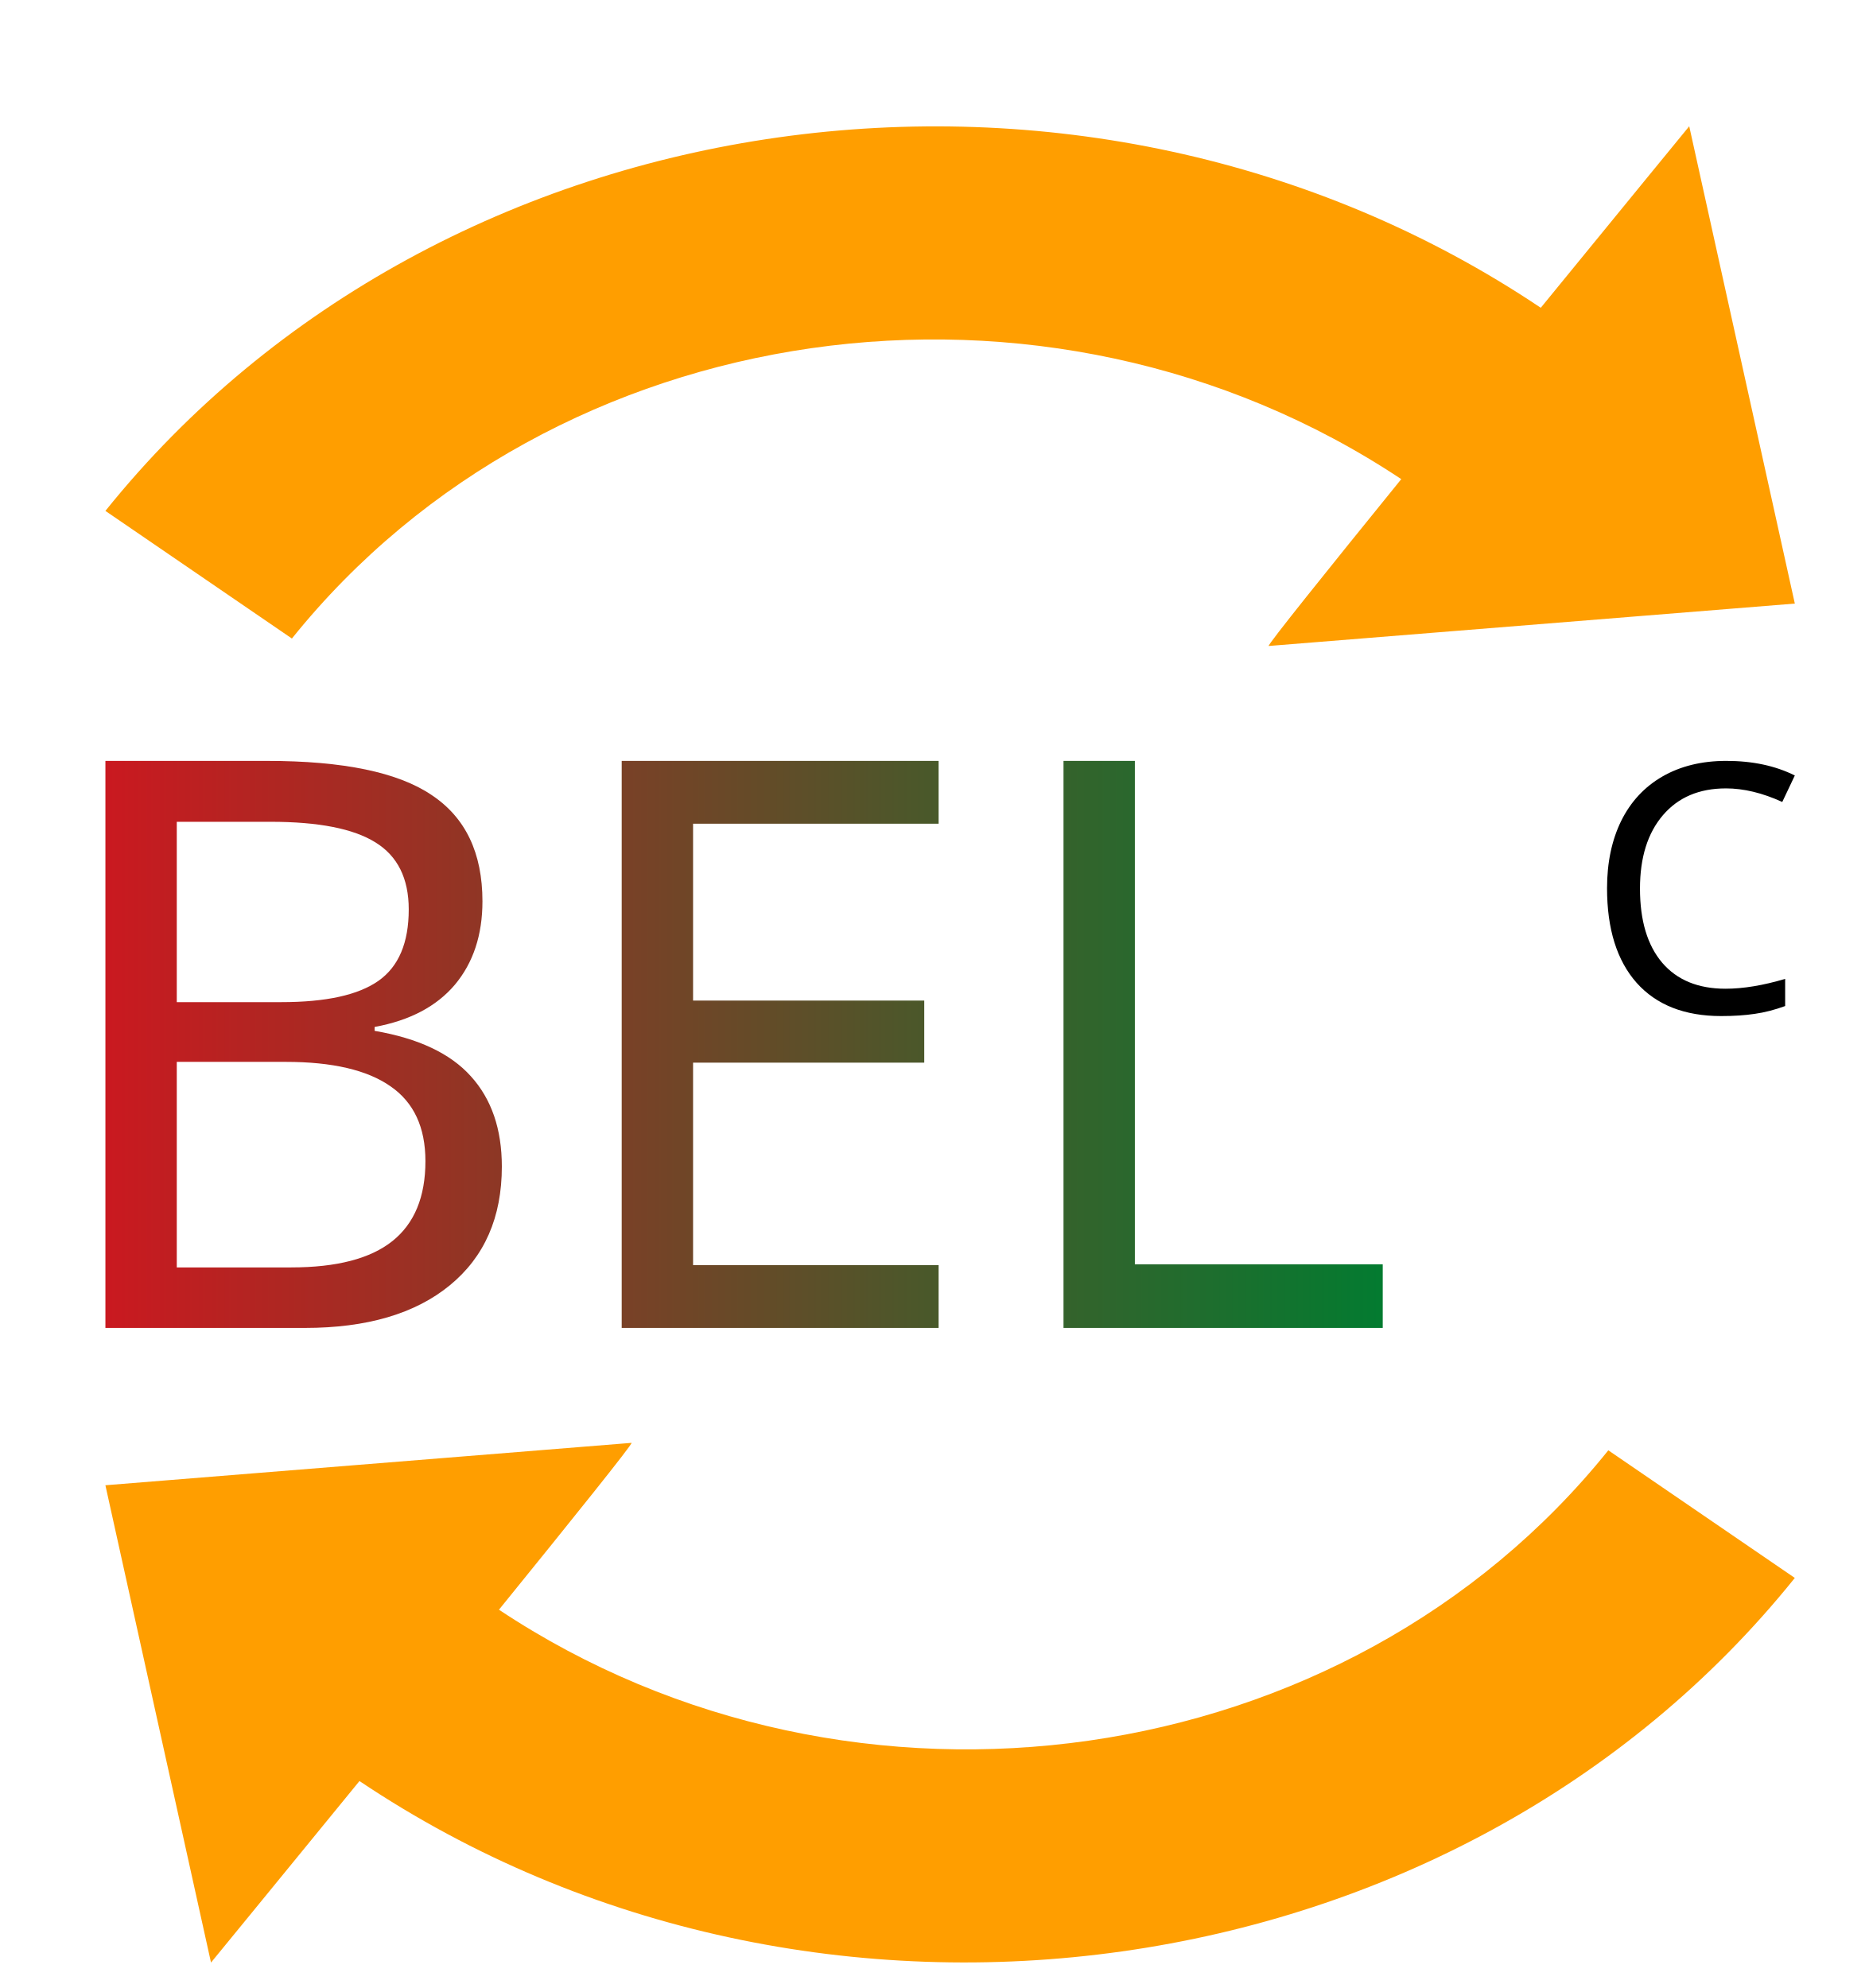
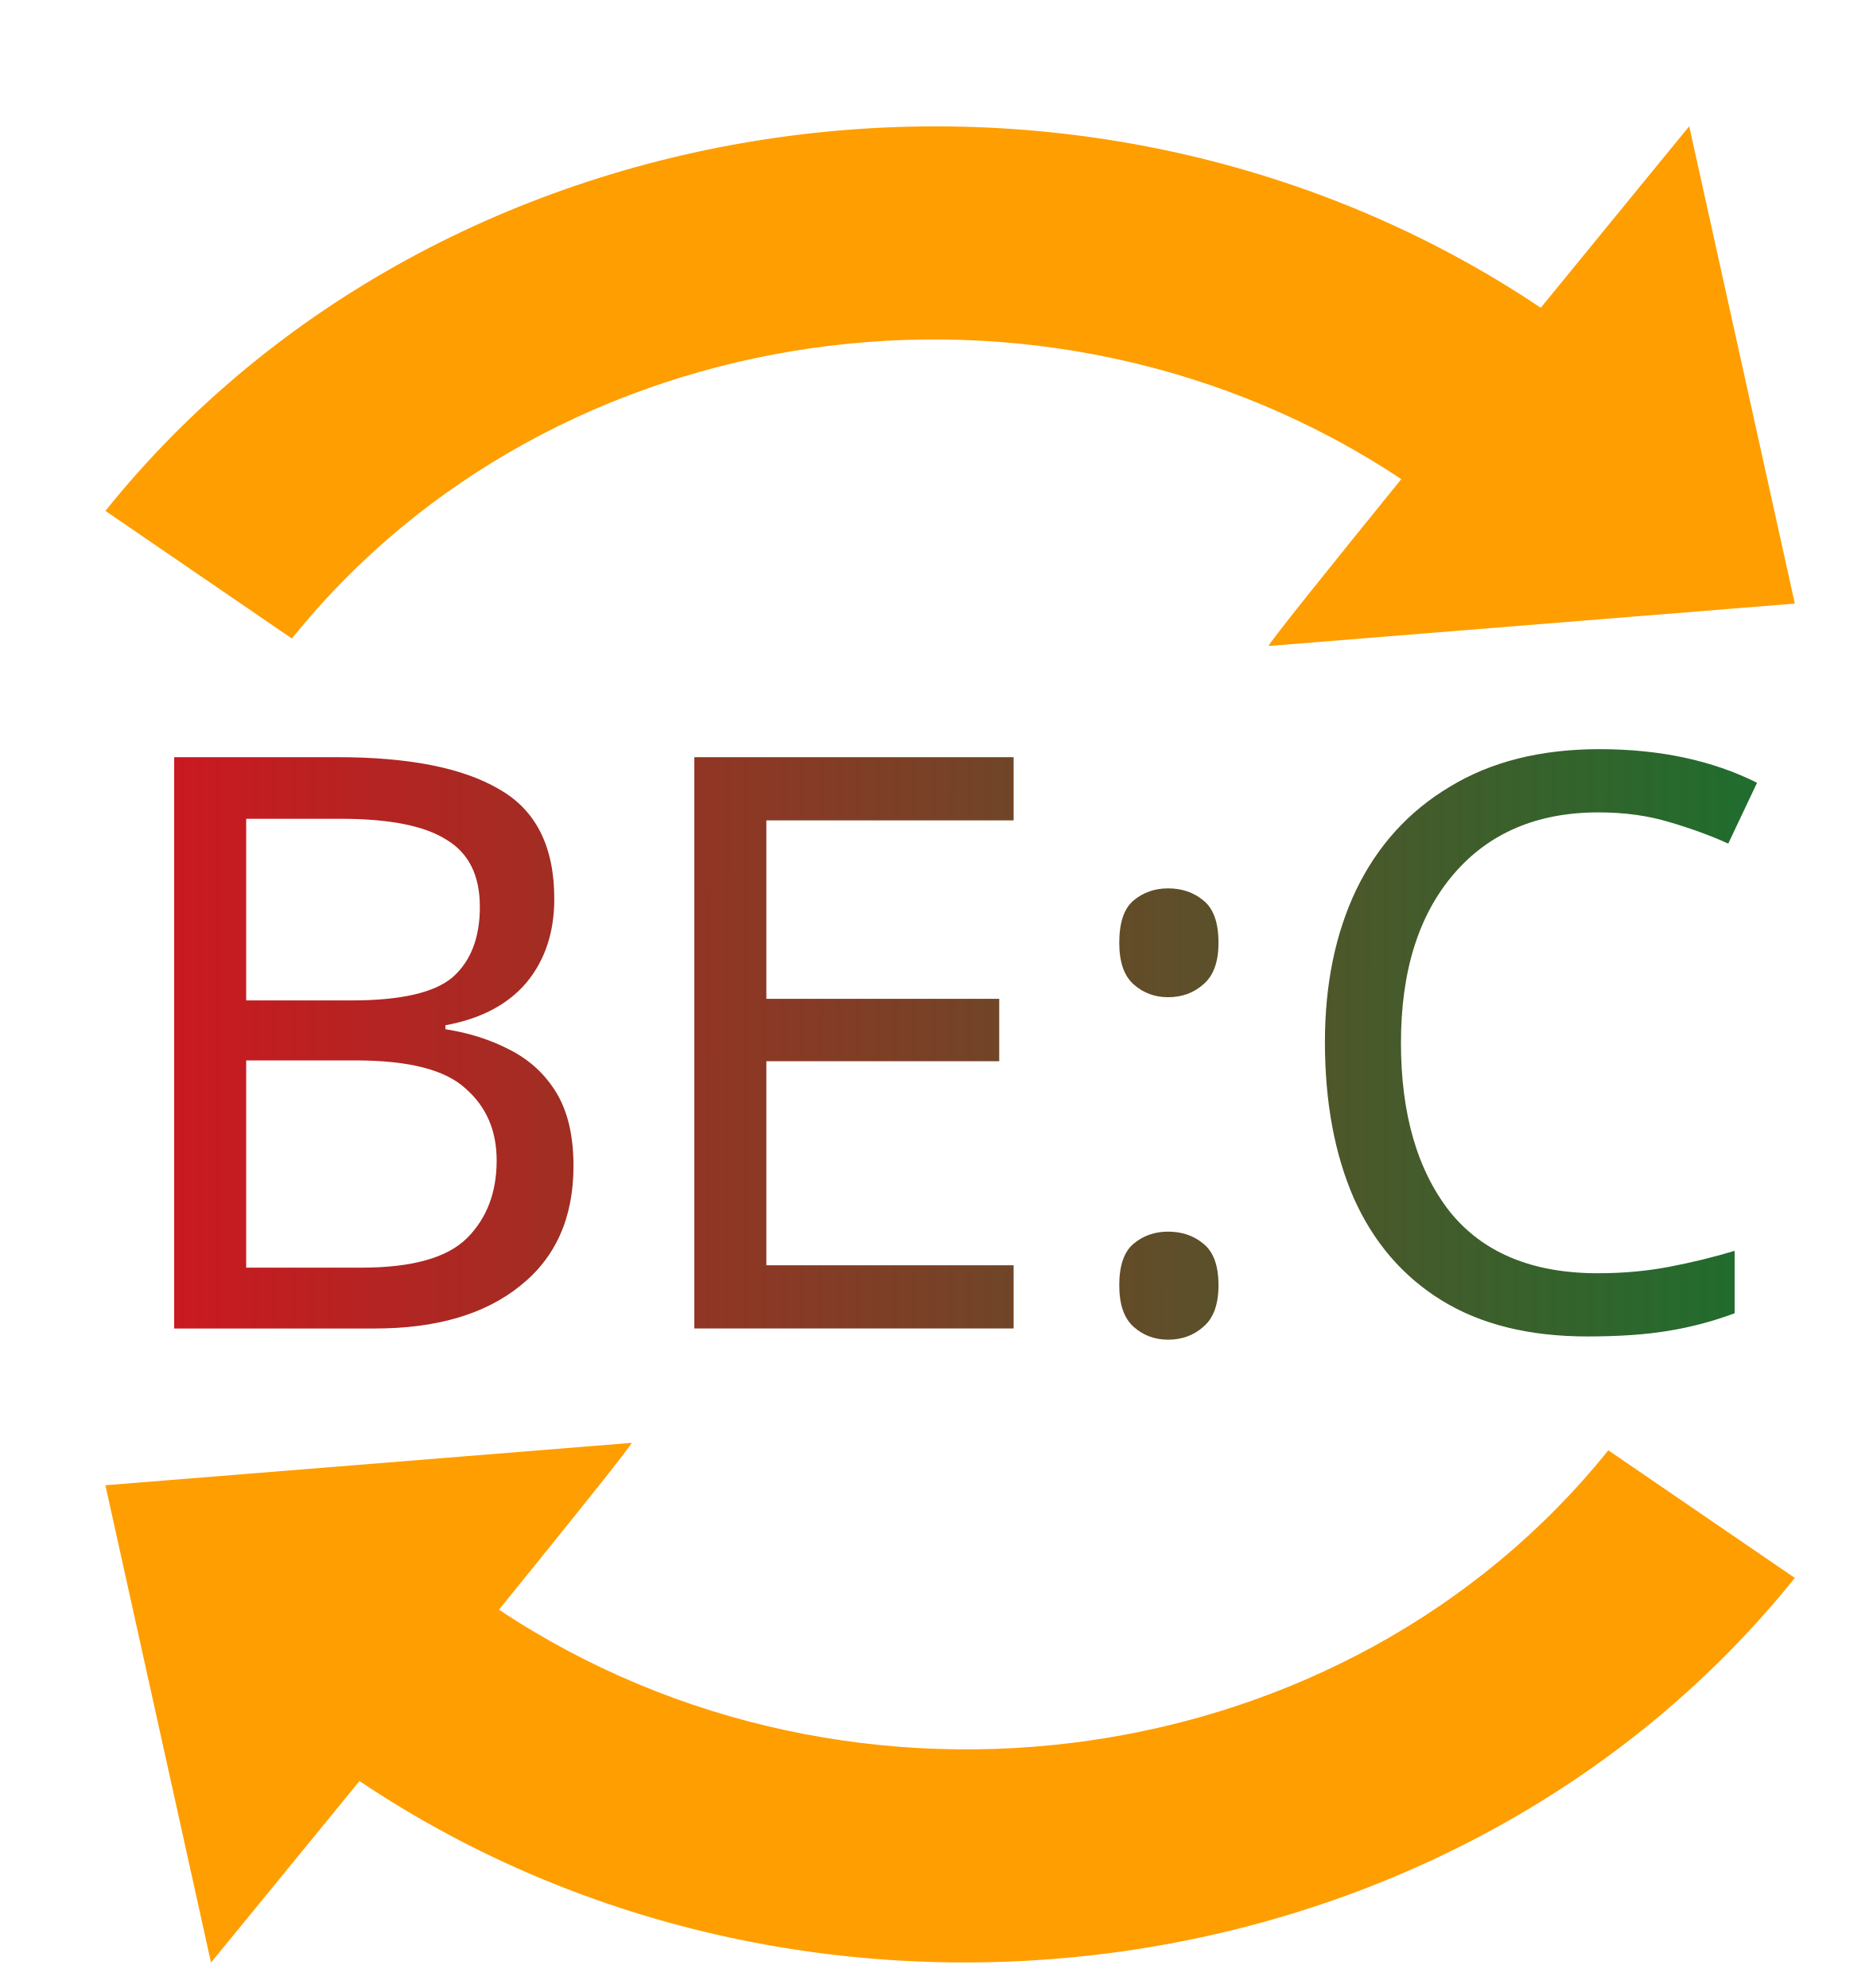
<svg xmlns="http://www.w3.org/2000/svg" xmlns:xlink="http://www.w3.org/1999/xlink" width="131.809mm" height="140.242mm" viewBox="0 0 131.809 140.242" version="1.1" id="svg8" xml:space="preserve">
  <defs id="defs2">
-     <linearGradient id="linearGradient5">
-       <stop style="stop-color:#ca1920;stop-opacity:1;" offset="0" id="stop5" />
-       <stop style="stop-color:#037b30;stop-opacity:1;" offset="1" id="stop6" />
+     <linearGradient id="linearGradient3">
+       <stop style="stop-color:#ca1920;stop-opacity:1;" offset="0" id="stop3" />
+       <stop style="stop-color:#037b30;stop-opacity:1;" offset="1" id="stop4" />
+     </linearGradient>
+     <linearGradient id="linearGradient9-1">
+       <stop style="stop-color:#ce1720;stop-opacity:1;" offset="0" id="stop14" />
+       <stop style="stop-color:#ce1720;stop-opacity:0;" offset="1" id="stop15" />
+     </linearGradient>
+     <linearGradient id="linearGradient9">
+       <stop style="stop-color:#ce1720;stop-opacity:1;" offset="0" id="stop11" />
+       <stop style="stop-color:#ce1720;stop-opacity:0;" offset="1" id="stop12" />
+     </linearGradient>
+     <linearGradient id="linearGradient9-2">
+       <stop style="stop-color:#ce1720;stop-opacity:1;" offset="0" id="stop9" />
+       <stop style="stop-color:#ce1720;stop-opacity:0;" offset="1" id="stop10" />
    </linearGradient>
    <clipPath id="p">
      <path d="m 0,0 h 200 v 608 h 8 v 284 l -8,8 H 0 Z" id="path1-4" />
    </clipPath>
-     <linearGradient xlink:href="#linearGradient5" id="linearGradient6" x1="63.413" y1="147.459" x2="153.508" y2="147.459" gradientUnits="userSpaceOnUse" gradientTransform="translate(-14.53274)" />
+     <linearGradient xlink:href="#linearGradient3" id="linearGradient4" x1="58.08" y1="195.349" x2="188.092" y2="195.544" gradientUnits="userSpaceOnUse" gradientTransform="translate(-3.082956,-27.78365)" />
  </defs>
  <g id="layer1" transform="translate(-41.44509,-73.78181)">
    <path id="path4518" style="color:#000000;font-style:normal;font-variant:normal;font-weight:normal;font-stretch:normal;font-size:medium;line-height:normal;font-family:sans-serif;font-variant-ligatures:normal;font-variant-position:normal;font-variant-caps:normal;font-variant-numeric:normal;font-variant-alternates:normal;font-feature-settings:normal;text-indent:0;text-align:start;text-decoration:none;text-decoration-line:none;text-decoration-style:solid;text-decoration-color:#000000;letter-spacing:normal;word-spacing:normal;text-transform:none;writing-mode:lr-tb;direction:ltr;text-orientation:mixed;dominant-baseline:auto;baseline-shift:baseline;text-anchor:start;white-space:normal;shape-padding:0;clip-rule:nonzero;display:inline;overflow:visible;visibility:visible;opacity:1;isolation:auto;mix-blend-mode:normal;color-interpolation:sRGB;color-interpolation-filters:linearRGB;solid-color:#000000;solid-opacity:1;vector-effect:none;fill:#ff9e00;fill-opacity:1;fill-rule:evenodd;stroke:none;stroke-width:15.734;stroke-linecap:butt;stroke-linejoin:miter;stroke-miterlimit:4;stroke-dasharray:none;stroke-dashoffset:0;stroke-opacity:1;color-rendering:auto;image-rendering:auto;shape-rendering:auto;text-rendering:auto;enable-background:accumulate" d="m 160.593,82.689 c 0,0 -4.777,5.829 -10.472,12.805 C 117.942,73.905 72.624,80.259 48.88,109.822 l -4.4e-4,5.4e-4 13.155,9.004 4.4e-4,-5.3e-4 c 18.451,-22.973 53.189,-27.9 78.246,-11.244 -5.25,6.474 -9.437,11.692 -9.353,11.77 l 37.113,-2.991 z" />
    <path id="path388" style="color:#000000;font-style:normal;font-variant:normal;font-weight:normal;font-stretch:normal;font-size:medium;line-height:normal;font-family:sans-serif;font-variant-ligatures:normal;font-variant-position:normal;font-variant-caps:normal;font-variant-numeric:normal;font-variant-alternates:normal;font-feature-settings:normal;text-indent:0;text-align:start;text-decoration:none;text-decoration-line:none;text-decoration-style:solid;text-decoration-color:#000000;letter-spacing:normal;word-spacing:normal;text-transform:none;writing-mode:lr-tb;direction:ltr;text-orientation:mixed;dominant-baseline:auto;baseline-shift:baseline;text-anchor:start;white-space:normal;shape-padding:0;clip-rule:nonzero;display:inline;overflow:visible;visibility:visible;opacity:1;isolation:auto;mix-blend-mode:normal;color-interpolation:sRGB;color-interpolation-filters:linearRGB;solid-color:#000000;solid-opacity:1;vector-effect:none;fill:#ff9e00;fill-opacity:1;fill-rule:evenodd;stroke:none;stroke-width:15.734;stroke-linecap:butt;stroke-linejoin:miter;stroke-miterlimit:4;stroke-dasharray:none;stroke-dashoffset:0;stroke-opacity:1;color-rendering:auto;image-rendering:auto;shape-rendering:auto;text-rendering:auto;enable-background:accumulate" d="m 56.328,212.229 c 0,0 4.777,-5.829 10.472,-12.805 32.179,21.59 77.497,15.235 101.24,-14.327 l 4.4e-4,-5.4e-4 -13.155,-9.004 -4.4e-4,5.3e-4 c -18.451,22.973 -53.189,27.9 -78.246,11.244 5.25,-6.474 9.437,-11.692 9.353,-11.77 l -37.113,2.991 z" />
-     <path d="m 48.88,127.459 h 11.409 q 8.044,0 11.601,2.408 3.584,2.38 3.584,7.497 0,3.557 -1.943,5.882 -1.943,2.298 -5.663,2.982 v 0.274 q 4.624,0.793 6.785,3.201 2.189,2.408 2.189,6.375 0,5.362 -3.666,8.372 -3.666,3.01 -10.233,3.01 H 48.88 Z m 5.034,17.018 h 7.387 q 4.706,0 6.84,-1.505 2.134,-1.505 2.134,-5.034 0,-3.283 -2.353,-4.733 -2.326,-1.45 -7.387,-1.45 H 53.914 Z m 0,4.213 v 14.501 h 8.071 q 4.815,0 7.141,-1.86 2.326,-1.86 2.326,-5.636 0,-3.584 -2.462,-5.28 -2.462,-1.724 -7.387,-1.724 z m 53.734,18.769 H 85.296 v -40 h 22.353 v 4.432 H 90.33 v 12.476 h 16.306 v 4.378 H 90.33 v 14.282 h 17.319 z m 8.81,0 v -40 h 5.034 v 35.513 h 17.483 v 4.487 z" id="text3" style="font-size:10.583px;line-height:1.25;letter-spacing:0px;word-spacing:0px;fill:url(#linearGradient6);fill-opacity:1;stroke-width:0.265" aria-label="BEL" />
-     <path d="m 163.179,129.399 q -2.826,0 -4.443,1.892 -1.617,1.892 -1.617,5.174 0,3.389 1.569,5.234 1.569,1.832 4.467,1.832 1.868,0 4.204,-0.695 v 1.916 q -1.114,0.407 -2.144,0.551 -1.03,0.156 -2.371,0.156 -3.868,0 -5.964,-2.347 -2.084,-2.359 -2.084,-6.671 0,-2.707 0.994,-4.743 1.006,-2.036 2.91,-3.138 1.916,-1.102 4.503,-1.102 2.778,0 4.838,1.03 l -0.886,1.868 q -2.096,-0.958 -3.976,-0.958 z" id="text4" style="font-size:10.583px;line-height:1.25;letter-spacing:0px;word-spacing:0px;stroke-width:0.265" aria-label="C" />
+     <path style="font-size:56.444px;line-height:1.05;font-family:Sans;-inkscape-font-specification:Sans;white-space:pre;inline-size:176.559;fill:url(#linearGradient4);stroke-width:0.265" d="m 66.511,127.309 c 5.042,0 8.843,0.753 11.402,2.258 2.596,1.468 3.895,4.045 3.895,7.733 0,2.371 -0.659,4.346 -1.976,5.927 -1.317,1.543 -3.217,2.54 -5.701,2.992 v 0.282 c 1.693,0.263 3.217,0.753 4.572,1.468 1.392,0.715 2.484,1.731 3.274,3.048 0.79,1.317 1.185,3.029 1.185,5.136 0,3.65 -1.261,6.472 -3.782,8.467 -2.484,1.994 -5.889,2.992 -10.216,2.992 H 54.997 v -40.301 z m 1.016,17.159 c 3.462,0 5.833,-0.546 7.112,-1.637 1.279,-1.129 1.919,-2.785 1.919,-4.967 0,-2.22 -0.79,-3.801 -2.371,-4.741 -1.543,-0.978 -4.026,-1.468 -7.451,-1.468 h -6.66 v 12.813 z m -7.451,4.233 v 14.619 h 8.128 c 3.575,0 6.058,-0.696 7.451,-2.088 1.392,-1.392 2.088,-3.217 2.088,-5.475 0,-2.107 -0.734,-3.801 -2.201,-5.08 -1.43,-1.317 -4.008,-1.976 -7.733,-1.976 z m 54.13,18.909 H 91.685 v -40.301 h 22.521 v 4.459 H 96.765 v 12.587 h 16.425 v 4.403 H 96.765 v 14.393 h 17.441 z m 7.451,-27.206 c 0,-1.43 0.339,-2.427 1.016,-2.992 0.677,-0.564 1.486,-0.847 2.427,-0.847 0.978,0 1.806,0.282 2.484,0.847 0.715,0.564 1.072,1.562 1.072,2.992 0,1.355 -0.357,2.333 -1.072,2.935 -0.677,0.602 -1.505,0.903 -2.484,0.903 -0.941,0 -1.75,-0.301 -2.427,-0.903 -0.677,-0.602 -1.016,-1.58 -1.016,-2.935 z m 0,24.158 c 0,-1.392 0.339,-2.371 1.016,-2.935 0.677,-0.564 1.486,-0.847 2.427,-0.847 0.978,0 1.806,0.282 2.484,0.847 0.715,0.564 1.072,1.543 1.072,2.935 0,1.355 -0.357,2.333 -1.072,2.935 -0.677,0.602 -1.505,0.903 -2.484,0.903 -0.941,0 -1.75,-0.301 -2.427,-0.903 -0.677,-0.602 -1.016,-1.58 -1.016,-2.935 z m 33.81,-33.359 c -4.327,0 -7.733,1.449 -10.216,4.346 -2.484,2.897 -3.725,6.867 -3.725,11.91 0,5.005 1.148,8.975 3.443,11.91 2.333,2.897 5.814,4.346 10.442,4.346 1.769,0 3.443,-0.151 5.024,-0.452 1.58,-0.301 3.123,-0.677 4.628,-1.129 v 4.403 c -1.505,0.564 -3.067,0.978 -4.685,1.242 -1.58,0.263 -3.481,0.395 -5.701,0.395 -4.102,0 -7.526,-0.847 -10.273,-2.54 -2.747,-1.693 -4.817,-4.102 -6.209,-7.225 -1.355,-3.123 -2.032,-6.792 -2.032,-11.007 0,-4.064 0.734,-7.639 2.201,-10.724 1.505,-3.123 3.707,-5.55 6.604,-7.281 2.897,-1.769 6.416,-2.653 10.555,-2.653 4.252,0 7.959,0.79 11.12,2.371 l -2.032,4.29 c -1.242,-0.564 -2.634,-1.072 -4.177,-1.524 -1.505,-0.452 -3.161,-0.677 -4.967,-0.677 z" id="text2" transform="translate(-1.266431,-0.1128869)" aria-label="BE:C" />
  </g>
</svg>
